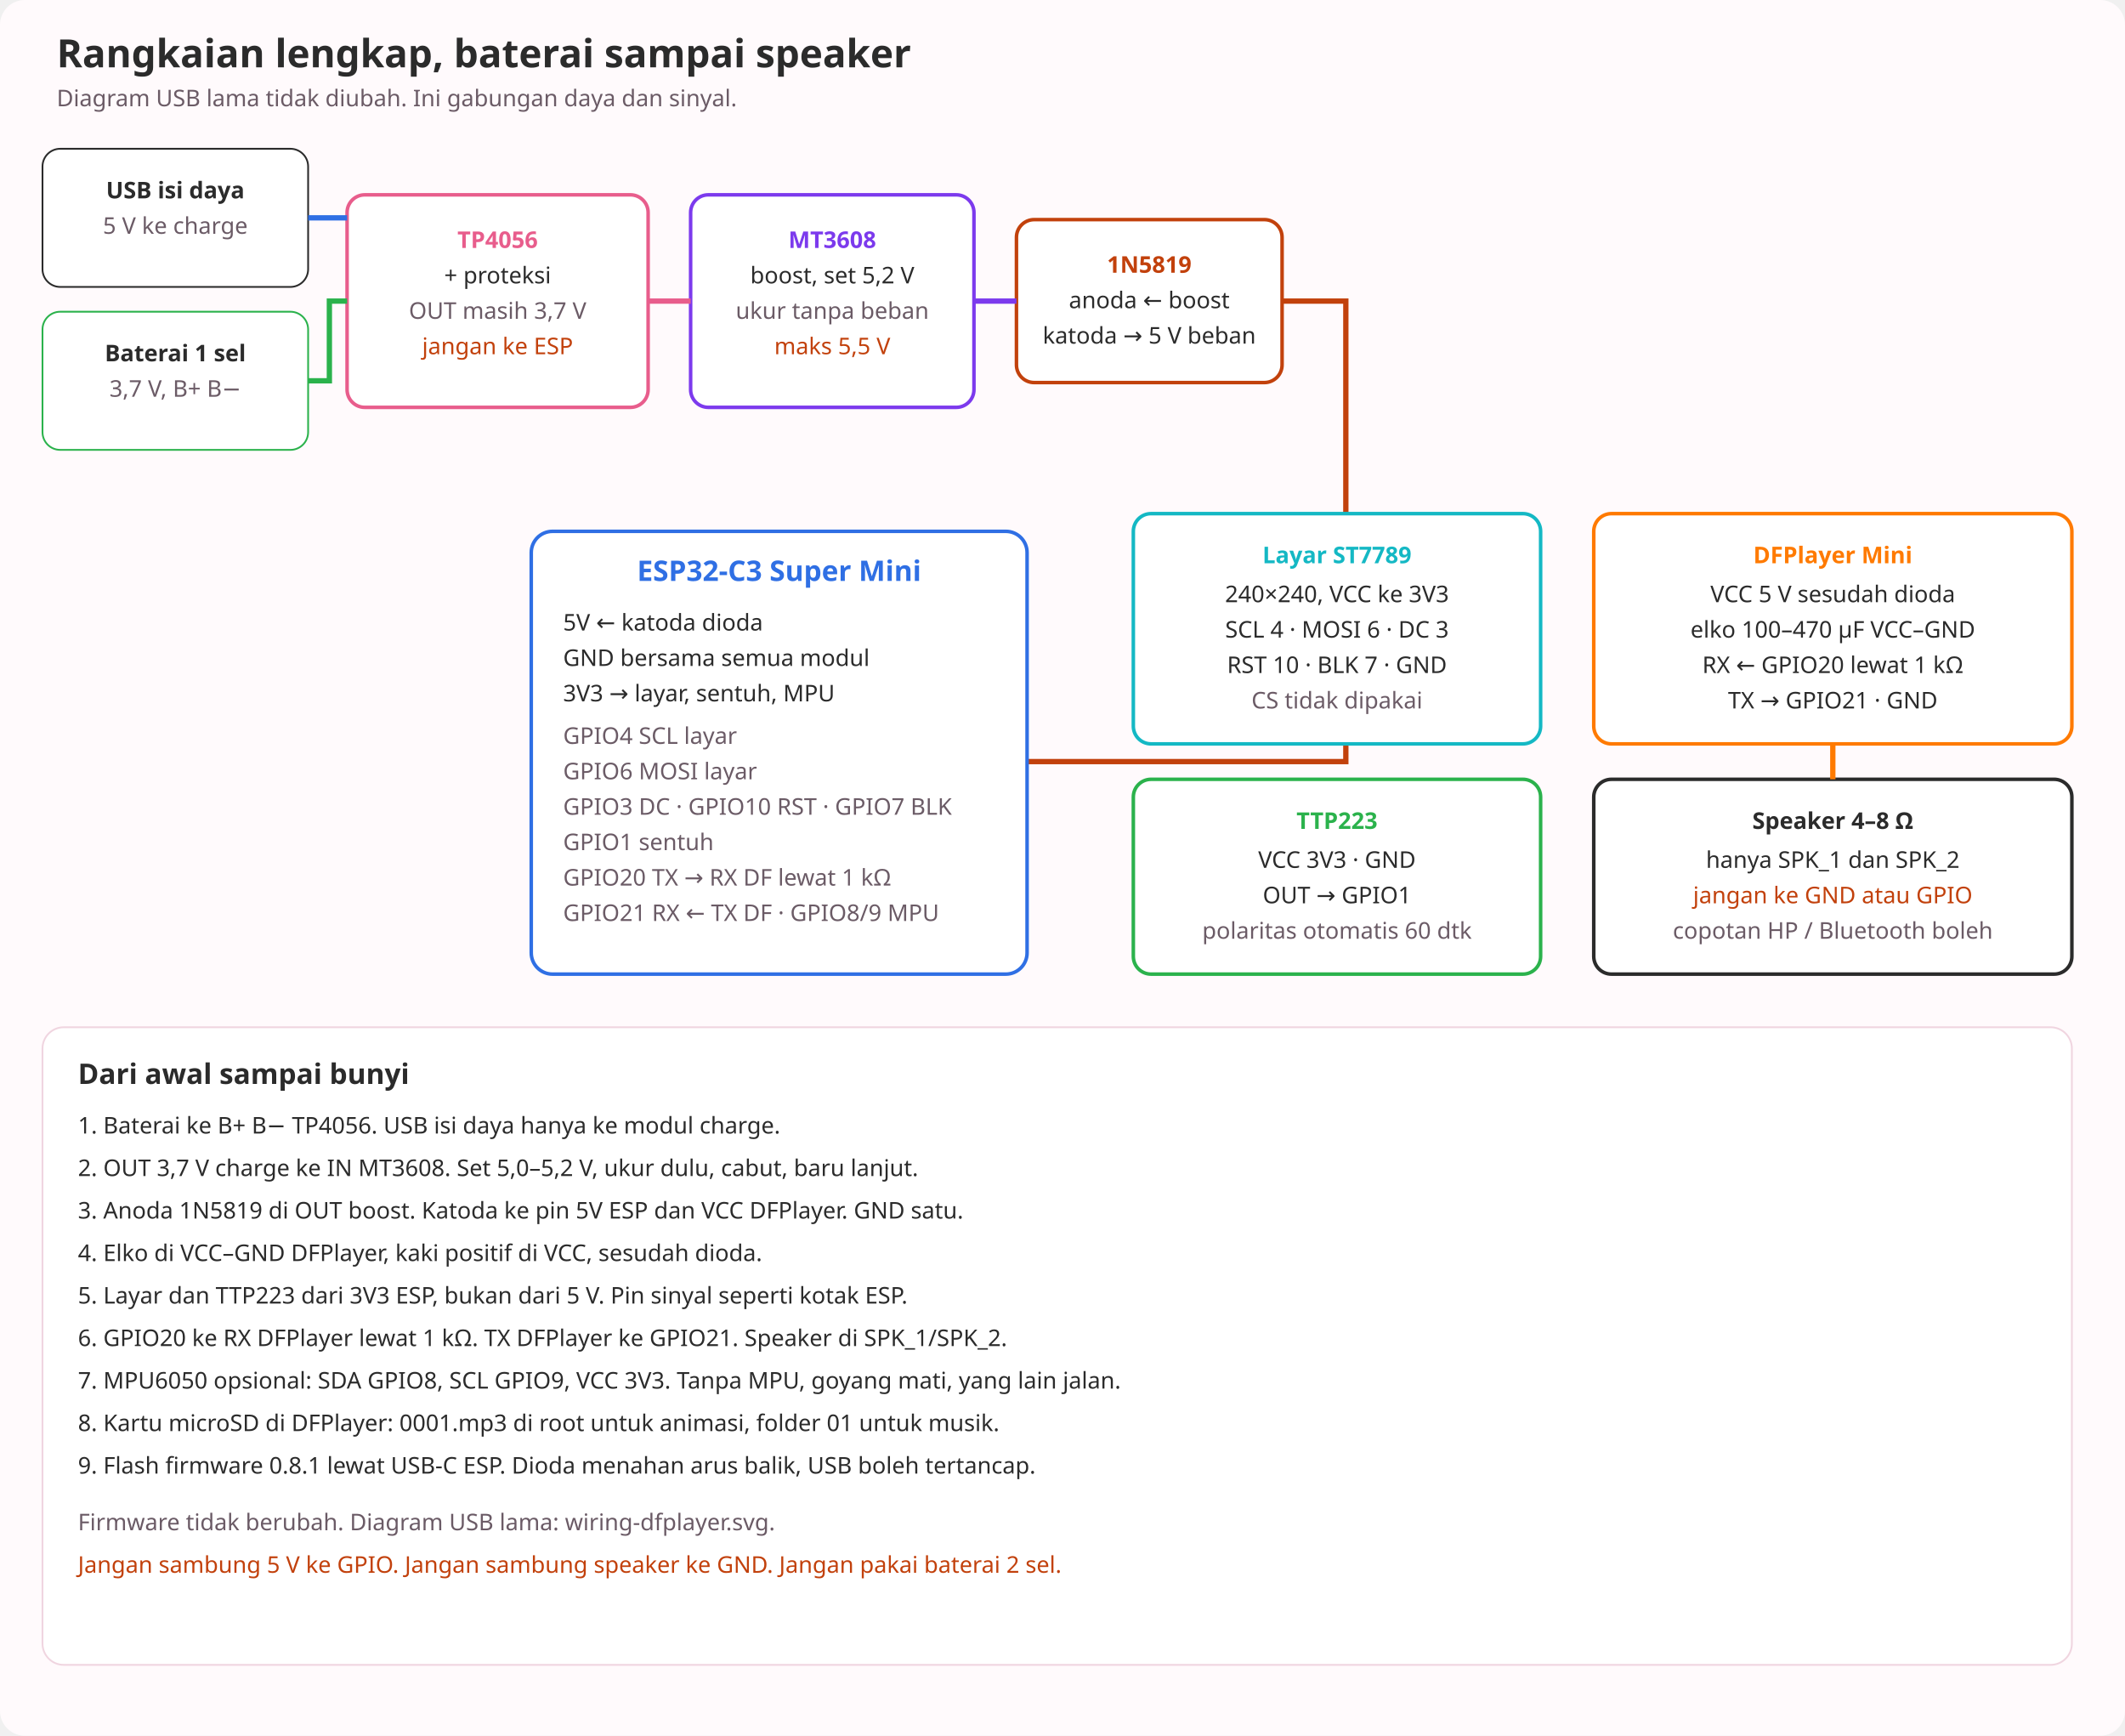
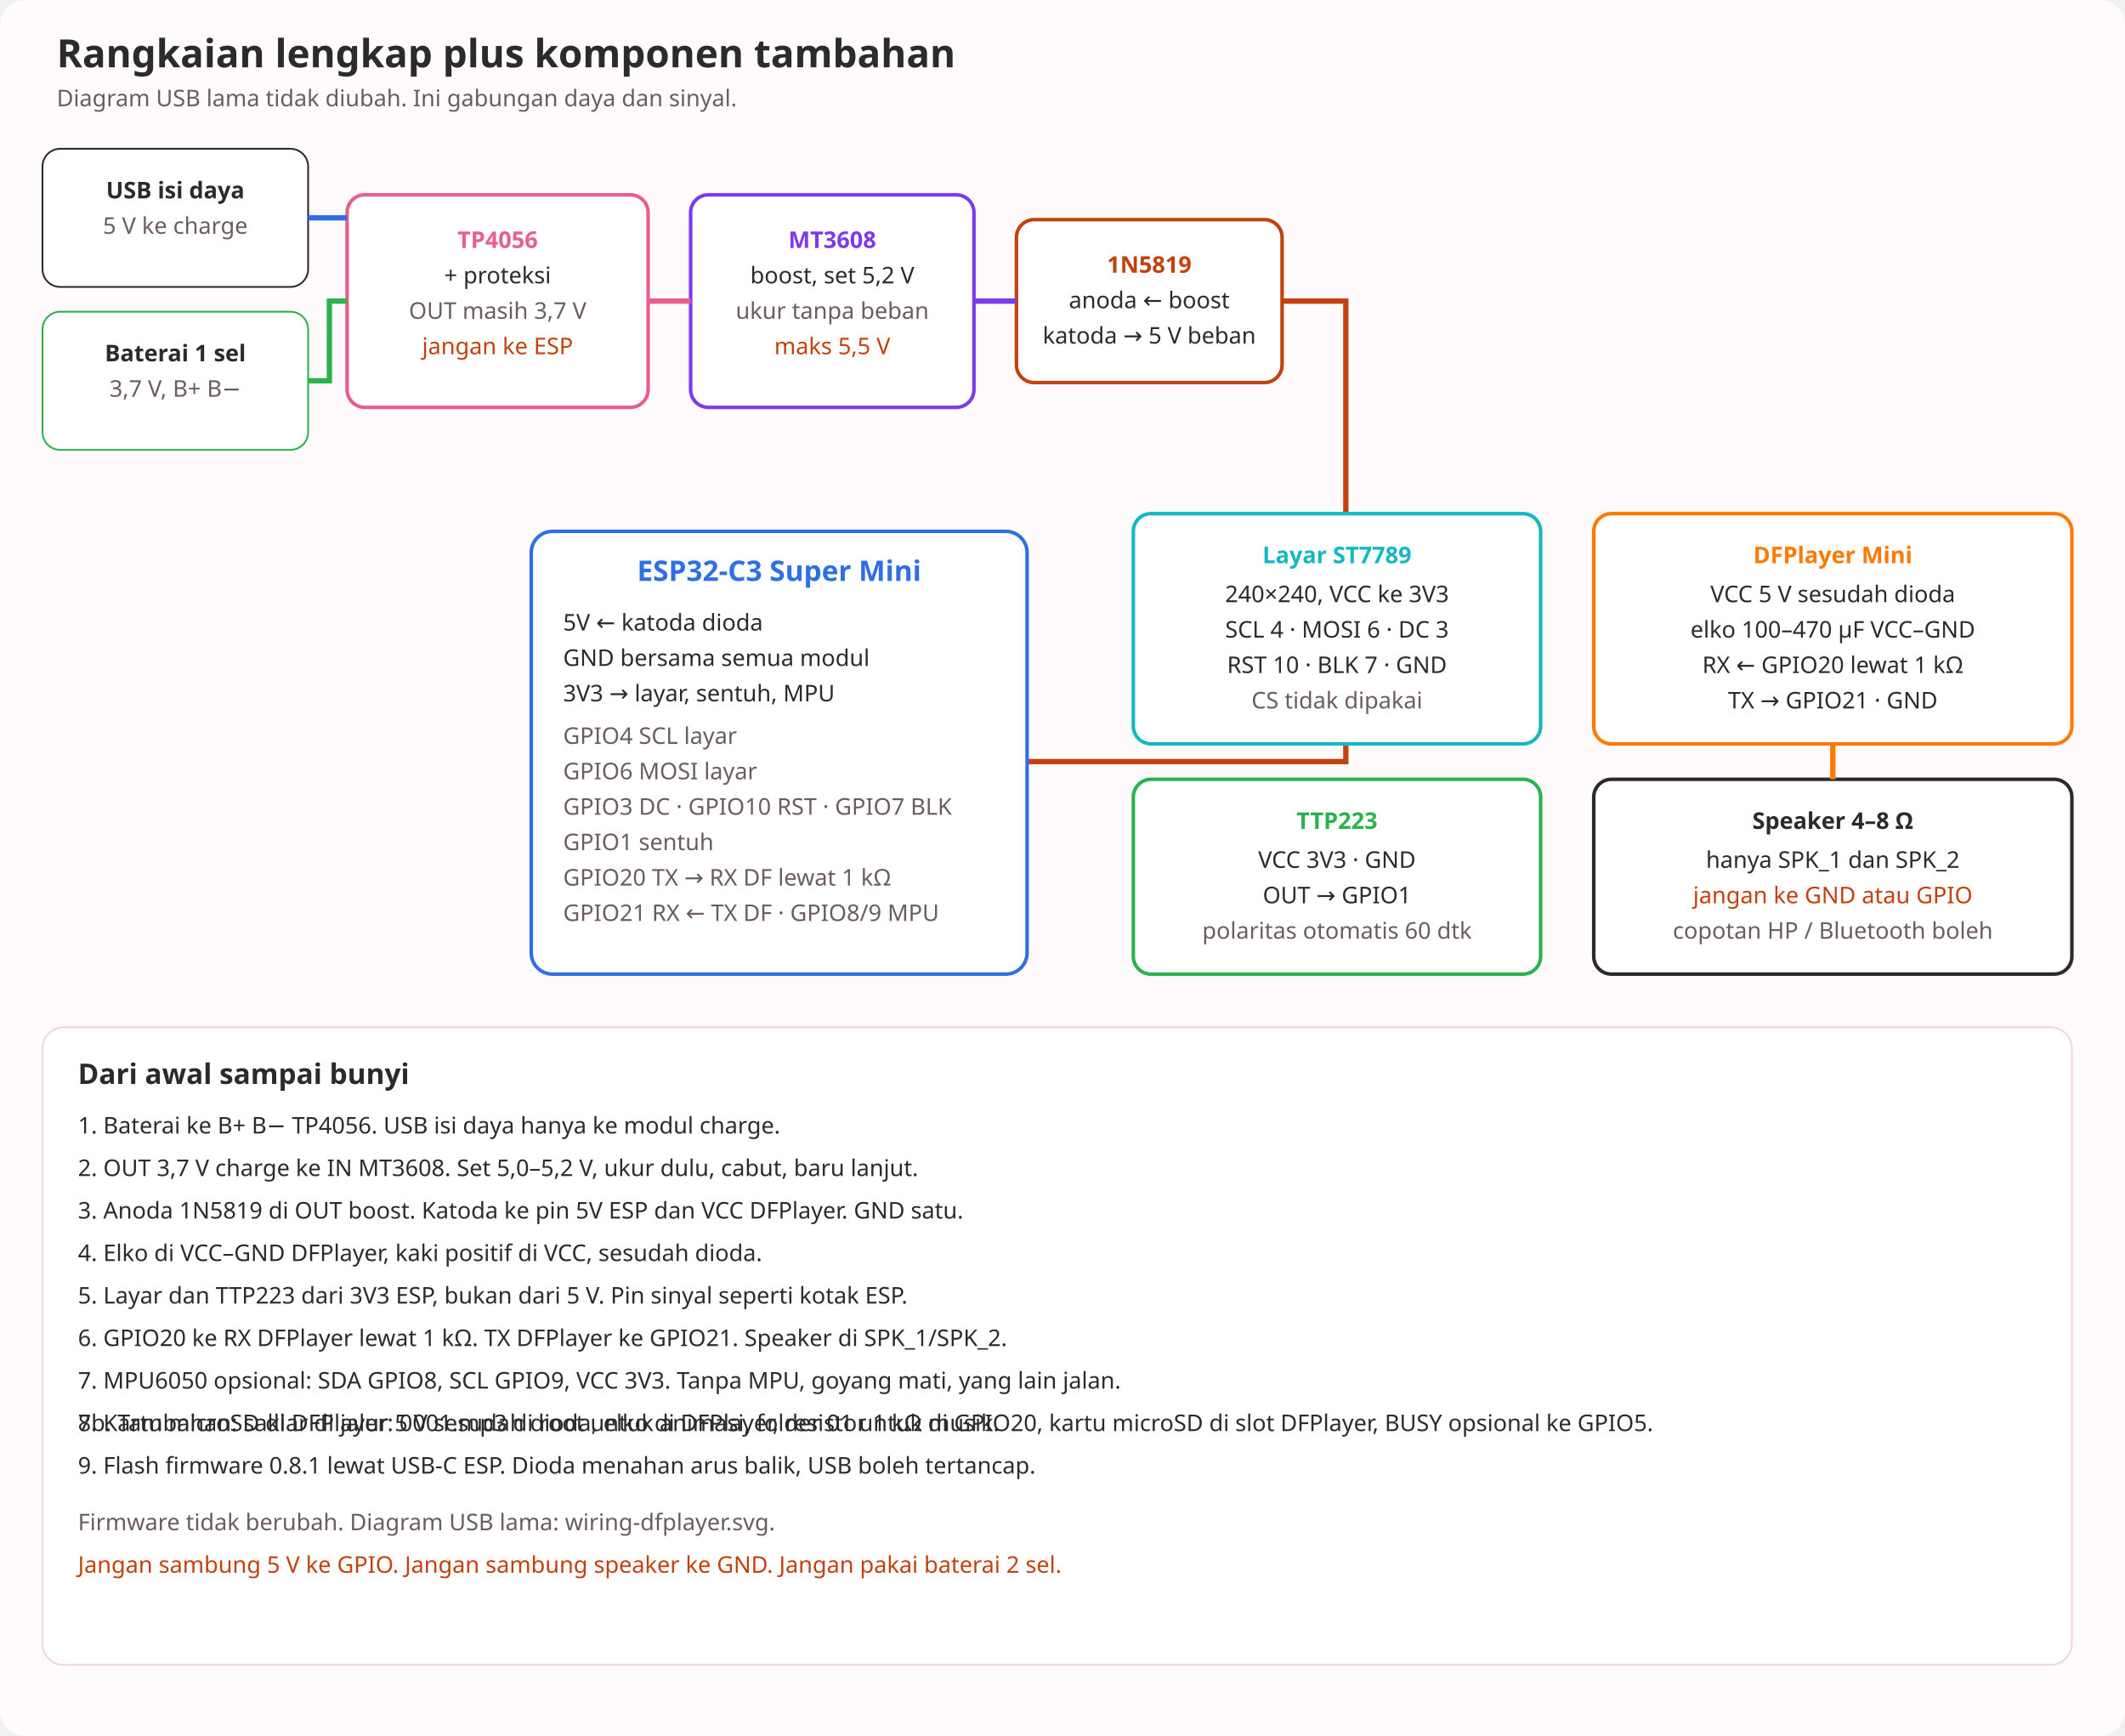
<svg xmlns="http://www.w3.org/2000/svg" width="1200" height="980" viewBox="0 0 1200 980" font-family="Nunito,system-ui,sans-serif" role="img" aria-label="Rangkaian lengkap Mochi DFPlayer dengan baterai">
  <rect width="1200" height="980" fill="#fffafc" rx="14" />
-   <text x="32" y="38" font-size="22" font-weight="800" fill="#2b2b2b">Rangkaian lengkap, baterai sampai speaker</text>
+   <text x="32" y="38" font-size="22" font-weight="800" fill="#2b2b2b">Rangkaian lengkap plus komponen tambahan</text>
  <text x="32" y="60" font-size="13" fill="#6b5b66">Diagram USB lama tidak diubah. Ini gabungan daya dan sinyal.</text>
  <g font-size="13" fill="#2b2b2b">
    <rect x="24" y="84" width="150" height="78" rx="10" fill="#fff" stroke="#2b2b2b" />
    <text x="99" y="112" text-anchor="middle" font-weight="800">USB isi daya</text>
    <text x="99" y="132" text-anchor="middle" fill="#6b5b66">5 V ke charge</text>
    <rect x="24" y="176" width="150" height="78" rx="10" fill="#fff" stroke="#2bb24c" />
    <text x="99" y="204" text-anchor="middle" font-weight="800">Baterai 1 sel</text>
    <text x="99" y="224" text-anchor="middle" fill="#6b5b66">3,7 V, B+ B−</text>
    <rect x="196" y="110" width="170" height="120" rx="10" fill="#fff" stroke="#e85d8c" stroke-width="2" />
    <text x="281" y="140" text-anchor="middle" font-weight="800" fill="#e85d8c">TP4056</text>
    <text x="281" y="160" text-anchor="middle">+ proteksi</text>
    <text x="281" y="180" text-anchor="middle" fill="#6b5b66">OUT masih 3,7 V</text>
    <text x="281" y="200" text-anchor="middle" fill="#c2410c">jangan ke ESP</text>
    <rect x="390" y="110" width="160" height="120" rx="10" fill="#fff" stroke="#7c3aed" stroke-width="2" />
    <text x="470" y="140" text-anchor="middle" font-weight="800" fill="#7c3aed">MT3608</text>
    <text x="470" y="160" text-anchor="middle">boost, set 5,2 V</text>
    <text x="470" y="180" text-anchor="middle" fill="#6b5b66">ukur tanpa beban</text>
    <text x="470" y="200" text-anchor="middle" fill="#c2410c">maks 5,5 V</text>
    <rect x="574" y="124" width="150" height="92" rx="10" fill="#fff" stroke="#c2410c" stroke-width="2" />
    <text x="649" y="154" text-anchor="middle" font-weight="800" fill="#c2410c">1N5819</text>
    <text x="649" y="174" text-anchor="middle">anoda ← boost</text>
    <text x="649" y="194" text-anchor="middle">katoda → 5 V beban</text>
  </g>
  <path d="M174 123 H196" stroke="#2f6fe4" fill="none" stroke-width="3" />
  <path d="M174 215 H186 V170 H196" stroke="#2bb24c" fill="none" stroke-width="3" />
  <path d="M366 170 H390" stroke="#e85d8c" fill="none" stroke-width="3" />
  <path d="M550 170 H574" stroke="#7c3aed" fill="none" stroke-width="3" />
  <path d="M724 170 H760 V430 H430" stroke="#c2410c" fill="none" stroke-width="3" />
  <g font-size="13">
    <rect x="300" y="300" width="280" height="250" rx="12" fill="#fff" stroke="#2f6fe4" stroke-width="2" />
    <text x="440" y="328" text-anchor="middle" font-size="16" font-weight="800" fill="#2f6fe4">ESP32-C3 Super Mini</text>
    <text x="318" y="356" fill="#2b2b2b">5V ← katoda dioda</text>
    <text x="318" y="376" fill="#2b2b2b">GND bersama semua modul</text>
    <text x="318" y="396" fill="#2b2b2b">3V3 → layar, sentuh, MPU</text>
    <text x="318" y="420" fill="#6b5b66">GPIO4 SCL layar</text>
    <text x="318" y="440" fill="#6b5b66">GPIO6 MOSI layar</text>
    <text x="318" y="460" fill="#6b5b66">GPIO3 DC · GPIO10 RST · GPIO7 BLK</text>
    <text x="318" y="480" fill="#6b5b66">GPIO1 sentuh</text>
    <text x="318" y="500" fill="#6b5b66">GPIO20 TX → RX DF lewat 1 kΩ</text>
    <text x="318" y="520" fill="#6b5b66">GPIO21 RX ← TX DF · GPIO8/9 MPU</text>
  </g>
  <g font-size="13" fill="#2b2b2b">
    <rect x="640" y="290" width="230" height="130" rx="10" fill="#fff" stroke="#14b8c4" stroke-width="2" />
    <text x="755" y="318" text-anchor="middle" font-weight="800" fill="#14b8c4">Layar ST7789</text>
    <text x="755" y="340" text-anchor="middle">240×240, VCC ke 3V3</text>
    <text x="755" y="360" text-anchor="middle">SCL 4 · MOSI 6 · DC 3</text>
    <text x="755" y="380" text-anchor="middle">RST 10 · BLK 7 · GND</text>
    <text x="755" y="400" text-anchor="middle" fill="#6b5b66">CS tidak dipakai</text>
    <rect x="900" y="290" width="270" height="130" rx="10" fill="#fff" stroke="#ff7a00" stroke-width="2" />
    <text x="1035" y="318" text-anchor="middle" font-weight="800" fill="#ff7a00">DFPlayer Mini</text>
    <text x="1035" y="340" text-anchor="middle">VCC 5 V sesudah dioda</text>
    <text x="1035" y="360" text-anchor="middle">elko 100–470 µF VCC–GND</text>
    <text x="1035" y="380" text-anchor="middle">RX ← GPIO20 lewat 1 kΩ</text>
    <text x="1035" y="400" text-anchor="middle">TX → GPIO21 · GND</text>
    <rect x="640" y="440" width="230" height="110" rx="10" fill="#fff" stroke="#2bb24c" stroke-width="2" />
    <text x="755" y="468" text-anchor="middle" font-weight="800" fill="#2bb24c">TTP223</text>
    <text x="755" y="490" text-anchor="middle">VCC 3V3 · GND</text>
    <text x="755" y="510" text-anchor="middle">OUT → GPIO1</text>
    <text x="755" y="530" text-anchor="middle" fill="#6b5b66">polaritas otomatis 60 dtk</text>
    <rect x="900" y="440" width="270" height="110" rx="10" fill="#fff" stroke="#2b2b2b" stroke-width="2" />
    <text x="1035" y="468" text-anchor="middle" font-weight="800">Speaker 4–8 Ω</text>
    <text x="1035" y="490" text-anchor="middle">hanya SPK_1 dan SPK_2</text>
    <text x="1035" y="510" text-anchor="middle" fill="#c2410c">jangan ke GND atau GPIO</text>
    <text x="1035" y="530" text-anchor="middle" fill="#6b5b66">copotan HP / Bluetooth boleh</text>
  </g>
  <path d="M1035 420 V440" stroke="#ff7a00" fill="none" stroke-width="3" />
  <g font-size="13" fill="#2b2b2b">
    <rect x="24" y="580" width="1146" height="360" rx="12" fill="#fff" stroke="#f0d5e0" />
    <text x="44" y="612" font-size="16" font-weight="800">Dari awal sampai bunyi</text>
    <text x="44" y="640">1. Baterai ke B+ B− TP4056. USB isi daya hanya ke modul charge.</text>
    <text x="44" y="664">2. OUT 3,7 V charge ke IN MT3608. Set 5,0–5,2 V, ukur dulu, cabut, baru lanjut.</text>
    <text x="44" y="688">3. Anoda 1N5819 di OUT boost. Katoda ke pin 5V ESP dan VCC DFPlayer. GND satu.</text>
    <text x="44" y="712">4. Elko di VCC–GND DFPlayer, kaki positif di VCC, sesudah dioda.</text>
    <text x="44" y="736">5. Layar dan TTP223 dari 3V3 ESP, bukan dari 5 V. Pin sinyal seperti kotak ESP.</text>
    <text x="44" y="760">6. GPIO20 ke RX DFPlayer lewat 1 kΩ. TX DFPlayer ke GPIO21. Speaker di SPK_1/SPK_2.</text>
    <text x="44" y="784">7. MPU6050 opsional: SDA GPIO8, SCL GPIO9, VCC 3V3. Tanpa MPU, goyang mati, yang lain jalan.</text>
+     <text x="44" y="808">7b. Tambahan: saklar di jalur 5 V sesudah dioda, elko di DFPlayer, resistor 1 kΩ di GPIO20, kartu microSD di slot DFPlayer, BUSY opsional ke GPIO5.</text>
    <text x="44" y="808">8. Kartu microSD di DFPlayer: 0001.mp3 di root untuk animasi, folder 01 untuk musik.</text>
    <text x="44" y="832">9. Flash firmware 0.8.1 lewat USB-C ESP. Dioda menahan arus balik, USB boleh tertancap.</text>
    <text x="44" y="864" fill="#6b5b66">Firmware tidak berubah. Diagram USB lama: wiring-dfplayer.svg.</text>
    <text x="44" y="888" fill="#c2410c">Jangan sambung 5 V ke GPIO. Jangan sambung speaker ke GND. Jangan pakai baterai 2 sel.</text>
  </g>
</svg>
